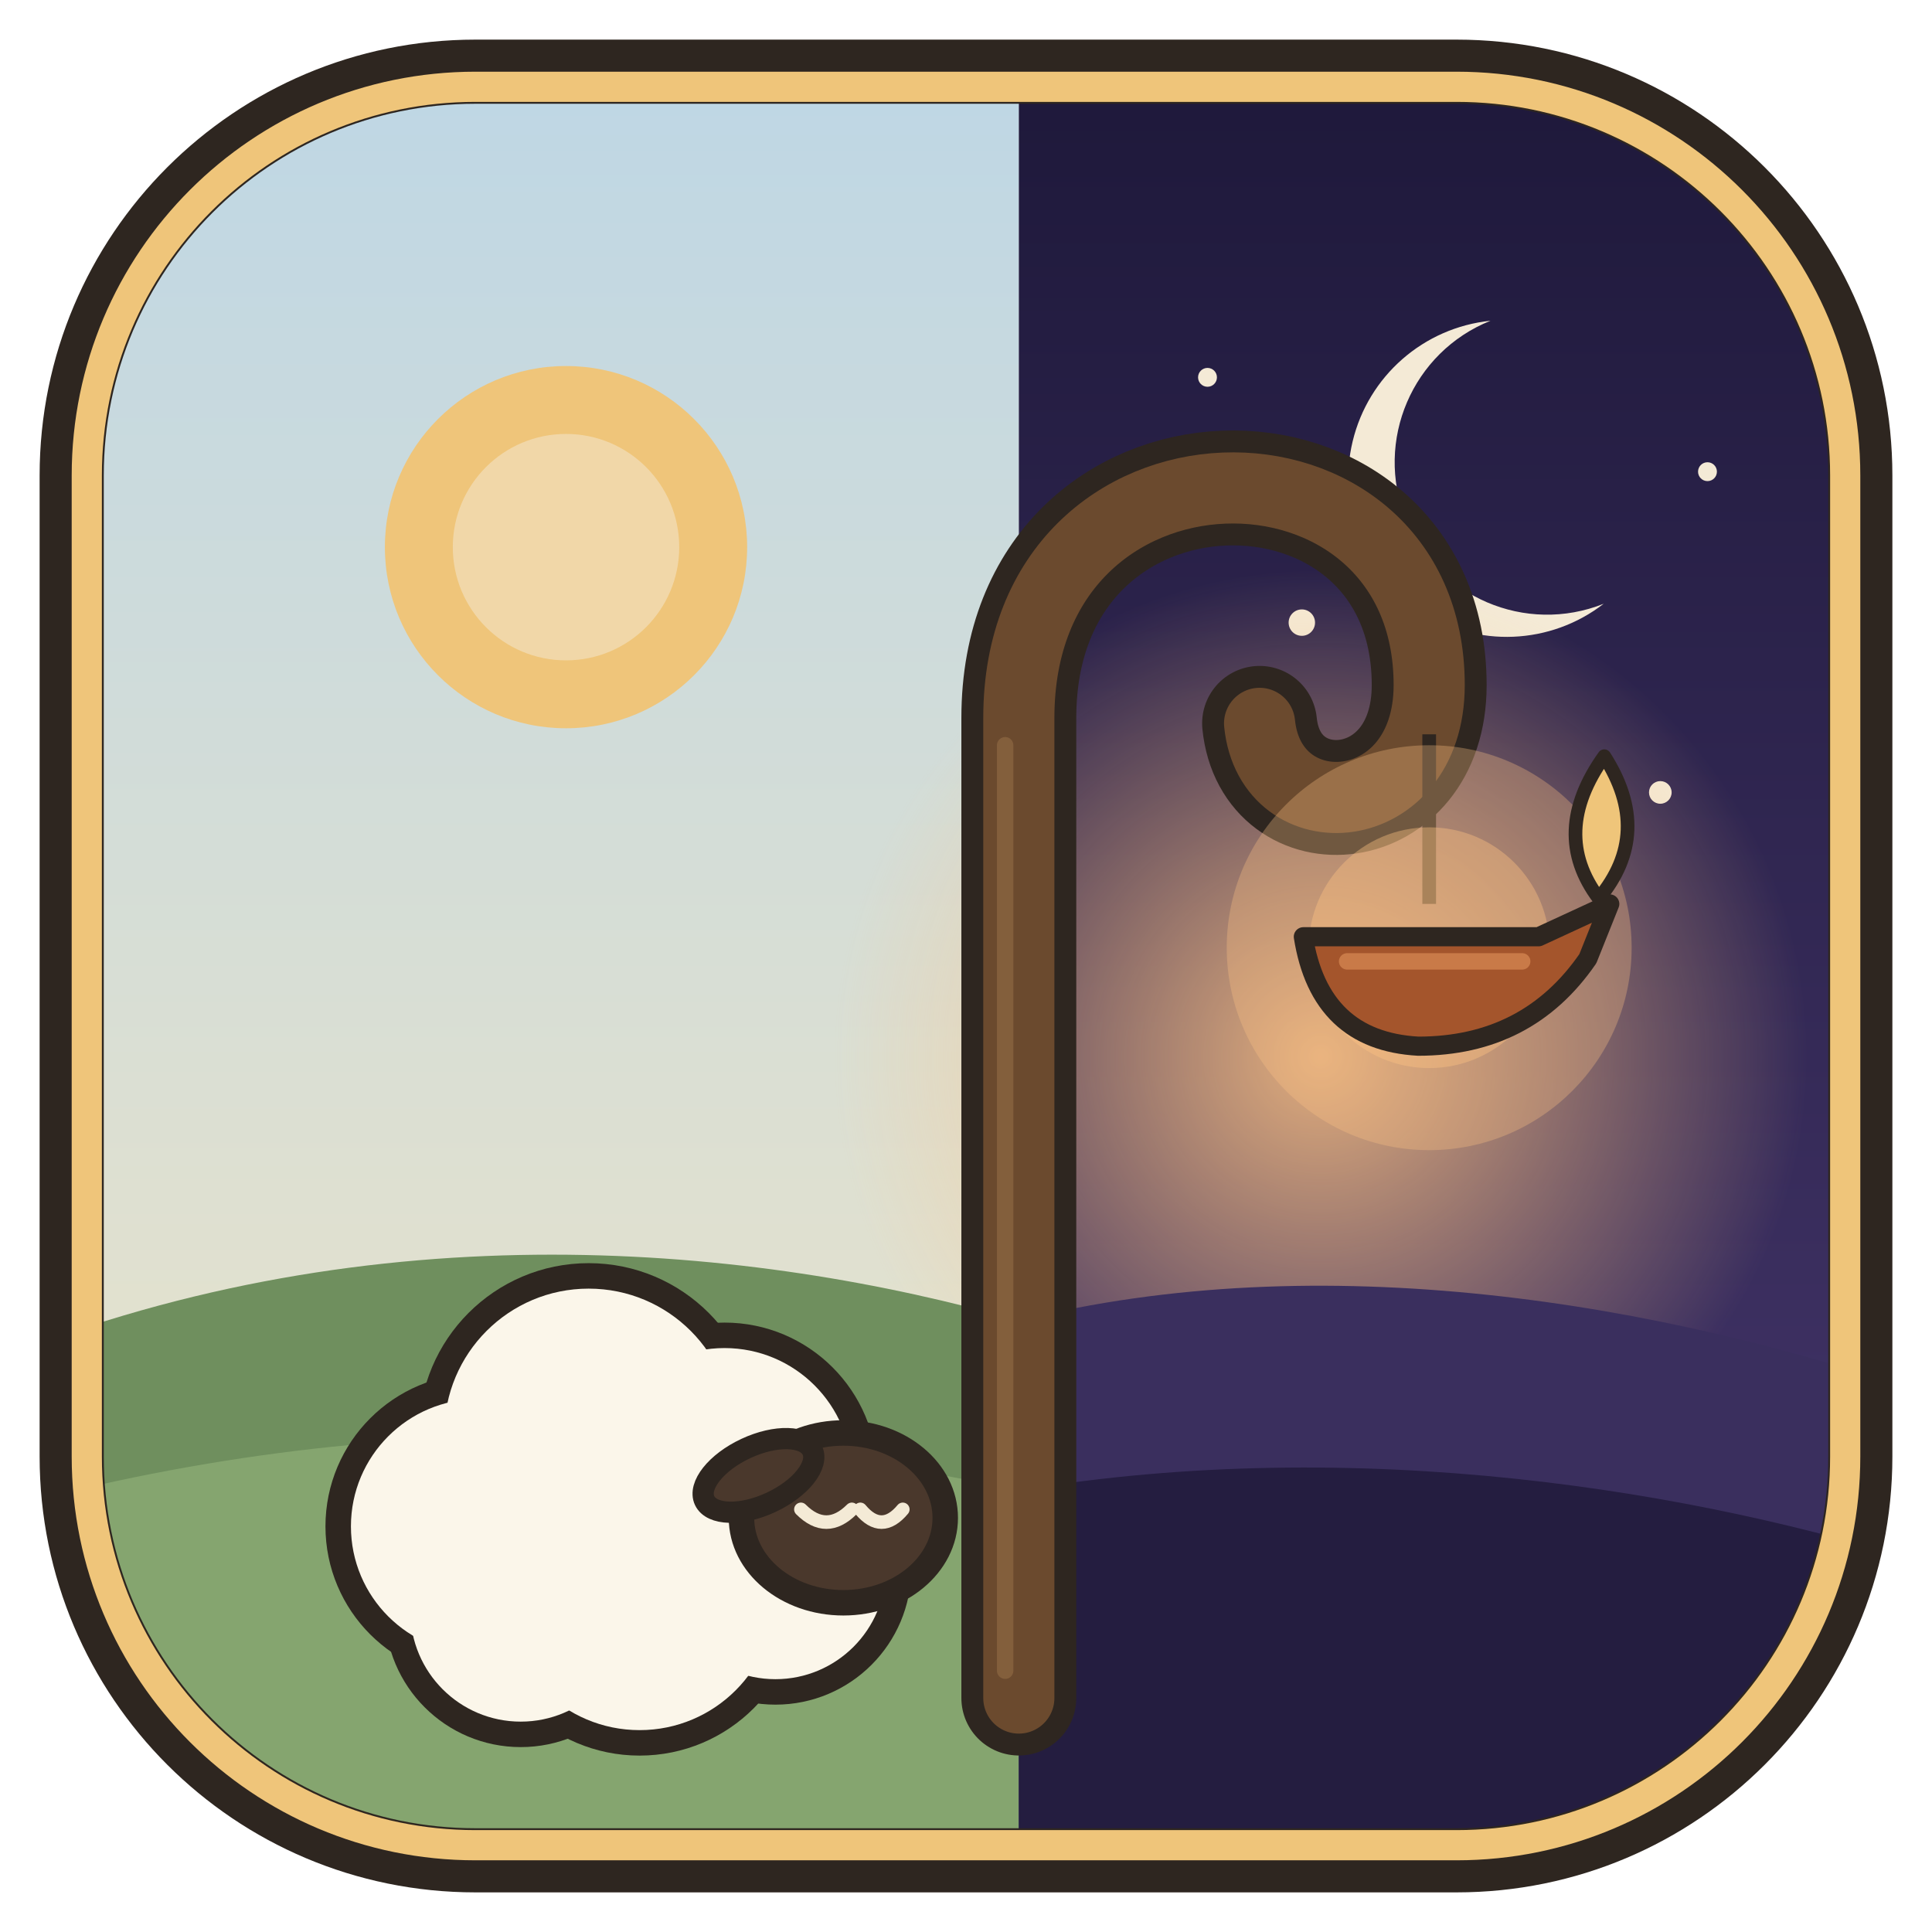
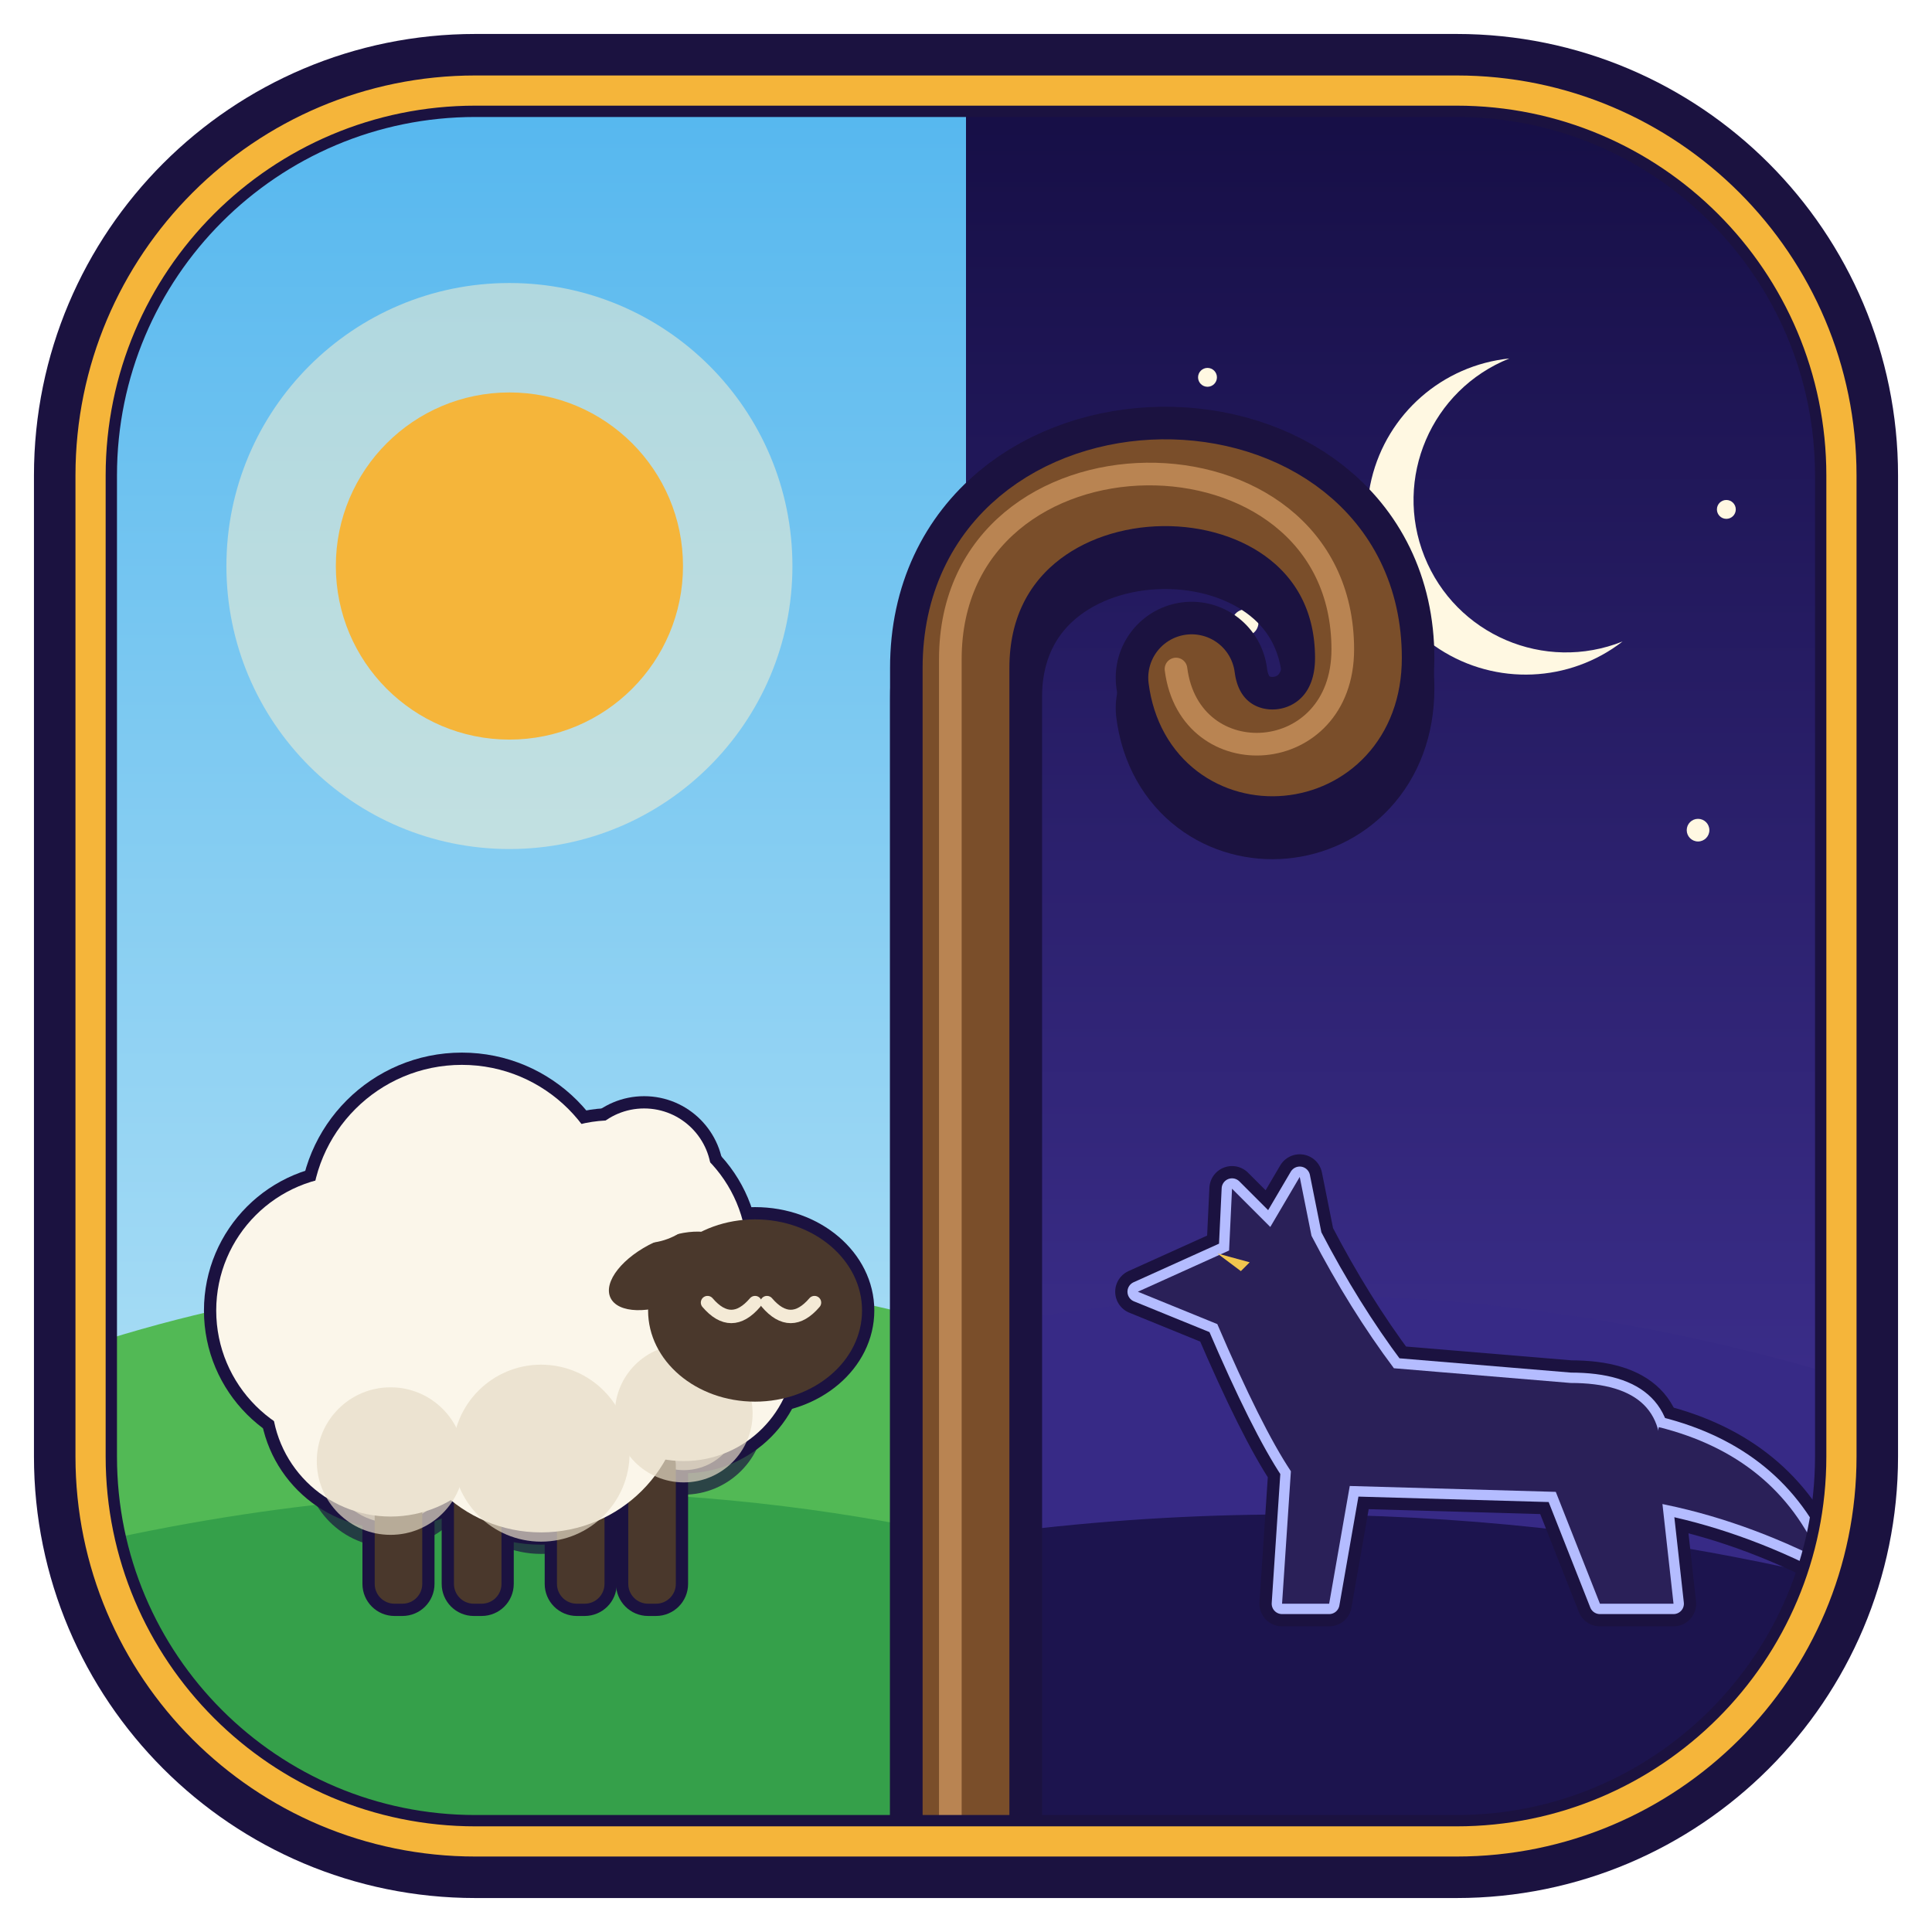
<svg xmlns="http://www.w3.org/2000/svg" width="1024" height="1024" viewBox="0 0 1024 1024">
  <defs>
    <clipPath id="c">
      <rect x="42" y="42" width="940" height="940" rx="210" />
    </clipPath>
    <linearGradient id="day" x1="0" y1="0" x2="0" y2="1">
-       <stop offset="0" stop-color="#bcd6e6" />
-       <stop offset="1" stop-color="#f3e6c4" />
+       <stop offset="0" stop-color="#4fb4ee" />
+       <stop offset="1" stop-color="#c9ecf7" />
    </linearGradient>
    <linearGradient id="night" x1="0" y1="0" x2="0" y2="1">
-       <stop offset="0" stop-color="#1c1738" />
-       <stop offset="1" stop-color="#4a3a72" />
+       <stop offset="0" stop-color="#130c40" />
+       <stop offset="1" stop-color="#4a3aa6" />
    </linearGradient>
-     <radialGradient id="glow" cx="50%" cy="50%" r="50%">
-       <stop offset="0" stop-color="#ffc483" stop-opacity=".85" />
-       <stop offset="1" stop-color="#ffc483" stop-opacity="0" />
-     </radialGradient>
  </defs>
  <g clip-path="url(#c)">
-     <rect x="0" y="0" width="540" height="1024" fill="url(#day)" />
-     <rect x="540" y="0" width="484" height="1024" fill="url(#night)" />
-     <circle cx="300" cy="290" r="96" fill="#efc57a" />
-     <circle cx="300" cy="290" r="60" fill="#f4ead6" opacity=".5" />
-     <path d="M790,170 a84,84 0 1,0 60,150 a70,70 0 1,1 -60,-150z" fill="#f4ead6" />
-     <g fill="#f4ead6">
-       <circle cx="690" cy="330" r="7" />
-       <circle cx="880" cy="420" r="6" />
+     <rect x="0" y="0" width="512" height="1024" fill="url(#day)" />
+     <rect x="512" y="0" width="512" height="1024" fill="url(#night)" />
+     <circle cx="270" cy="300" r="150" fill="#fff3cf" opacity=".5" />
+     <circle cx="270" cy="300" r="92" fill="#f5b53a" />
+     <path d="M800,190 a84,84 0 1,0 60,150 a70,70 0 1,1 -60,-150z" fill="#fff8e2" />
+     <g fill="#fff8e2">
+       <circle cx="660" cy="330" r="7" />
+       <circle cx="900" cy="440" r="6" />
      <circle cx="640" cy="200" r="5" />
-       <circle cx="905" cy="250" r="5" />
+       <circle cx="915" cy="270" r="5" />
    </g>
-     <circle cx="700" cy="560" r="260" fill="url(#glow)" />
-     <path d="M0,720 C200,640 400,660 540,700 L540,1024 L0,1024z" fill="#6f8f5e" />
-     <path d="M0,800 C220,740 400,760 540,790 L540,1024 L0,1024z" fill="#85a56f" />
-     <path d="M540,700 C700,660 880,690 1024,740 L1024,1024 L540,1024z" fill="#3a2f5e" />
-     <path d="M540,790 C720,760 900,790 1024,830 L1024,1024 L540,1024z" fill="#241d40" />
-     <path d="M540,900 L540,380.5 C540,221.0 757.5,221.0 757.5,363.1 C757.5,435.6 673.4,441.4 667.6,383.4" fill="none" stroke="#2e2620" stroke-width="60.9" stroke-linecap="round" />
-     <path d="M540,900 L540,380.5 C540,221.0 757.5,221.0 757.5,363.1 C757.5,435.6 673.4,441.4 667.6,383.4" fill="none" stroke="#6b4a2e" stroke-width="37.7" stroke-linecap="round" />
-     <path d="M532.75,885.5 L532.75,395.0" fill="none" stroke="#8a6440" stroke-width="8.7" stroke-linecap="round" opacity=".8" />
-     <line x1="757.5" y1="389.2" x2="757.5" y2="479.1" stroke="#2e2620" stroke-width="7.25" />
-     <circle cx="757.5" cy="502.3" r="107.3" fill="#ffc483" opacity=".32" />
-     <circle cx="757.5" cy="502.3" r="63.8" fill="#ffc483" opacity=".4" />
-     <path d="M690.8,496.5 L815.5,496.5 L853.2,479.1 L841.6,508.1 Q809.7,554.5 751.7,554.5 Q699.5,551.6 690.8,496.5z" fill="#a4552c" stroke="#2e2620" stroke-width="10.15" stroke-linejoin="round" />
-     <path d="M714.0,509.55 L806.8,509.55" stroke="#c97a48" stroke-width="8.7" stroke-linecap="round" />
-     <path d="M847.4,476.2 q-26.1,-34.8 2.9,-75.4 q26.1,40.6 -2.9,75.4z" fill="#efc57a" stroke="#2e2620" stroke-width="7.25" stroke-linejoin="round" />
-     <g fill="#2e2620" stroke="#2e2620" stroke-width="27.0">
-       <circle cx="253.5" cy="809.0" r="67.5" />
-       <circle cx="312.0" cy="759.5" r="76.5" />
-       <circle cx="384.0" cy="782.0" r="67.5" />
-       <circle cx="411.0" cy="831.5" r="58.5" />
-       <circle cx="339.0" cy="845.0" r="72.0" />
-       <circle cx="276.0" cy="854.0" r="58.5" />
+     <path d="M0,730 C200,650 400,670 512,705 L512,1024 L0,1024z" fill="#52b955" />
+     <path d="M0,830 C220,770 400,790 512,815 L512,1024 L0,1024z" fill="#35a04a" />
+     <path d="M512,705 C700,665 880,695 1024,745 L1024,1024 L512,1024z" fill="#372a86" />
+     <path d="M512,815 C720,785 900,815 1024,850 L1024,1024 L512,1024z" fill="#1c144e" />
+     <path d="M512,1010 L512,354 C512,224.0 720,224.0 720,348.8 C720,411.2 638.88,416.4 631.6,359.2" transform="translate(0,16.1)" fill="none" stroke="#1b1240" stroke-width="80.5" stroke-linecap="round" stroke-linejoin="round" />
+     <path d="M512,1010 L512,354 C512,224.0 720,224.0 720,348.8 C720,411.2 638.88,416.4 631.6,359.2" fill="none" stroke="#1b1240" stroke-width="80.5" stroke-linecap="round" stroke-linejoin="round" />
+     <path d="M512,1010 L512,354 C512,224.0 720,224.0 720,348.8 C720,411.2 638.88,416.4 631.6,359.2" fill="none" stroke="#7a4e2a" stroke-width="46.0" stroke-linecap="round" stroke-linejoin="round" />
+     <path d="M512,1010 L512,354 C512,224.0 720,224.0 720,348.8 C720,411.2 638.88,416.4 631.6,359.2" transform="translate(-8.3,-4.6)" fill="none" stroke="#b98452" stroke-width="12.0" stroke-linecap="round" stroke-linejoin="round" />
+     <g stroke="#1b1240" stroke-width="13" stroke-linejoin="round" stroke-linecap="round">
+       <g>
+         <rect x="198.6" y="766.0" width="25.2" height="84.0" rx="10.5" fill="#4a382c" />
+         <rect x="240.6" y="766.0" width="25.2" height="84.0" rx="10.5" fill="#4a382c" />
+         <rect x="295.2" y="766.0" width="25.2" height="84.0" rx="10.5" fill="#4a382c" />
+         <rect x="333.0" y="766.0" width="25.2" height="84.0" rx="10.5" fill="#4a382c" />
+         <g fill="#fbf6ea">
+           <circle cx="186.0" cy="694.6" r="71.4" />
+           <circle cx="244.8" cy="644.2" r="79.8" />
+           <circle cx="324.6" cy="665.2" r="71.4" />
+           <circle cx="362.4" cy="715.6" r="58.8" />
+           <circle cx="286.8" cy="736.6" r="75.6" />
+           <circle cx="207.0" cy="740.8" r="63.0" />
+         </g>
+         <g fill="#e6dcc6" opacity=".7">
+           <circle cx="362.4" cy="749.2" r="36.5" />
+           <circle cx="286.8" cy="770.2" r="46.9" />
+           <circle cx="207.0" cy="774.4" r="39.1" />
+         </g>
+         <ellipse cx="400.2" cy="694.6" rx="56.7" ry="48.3" fill="#4a382c" />
+         <ellipse cx="354.0" cy="673.6" rx="33.6" ry="16.8" fill="#4a382c" transform="rotate(-25 354.0 673.6)" />
+         <circle cx="341.4" cy="623.2" r="35.7" fill="#fbf6ea" />
+         <path d="M375.0,690.4 q12.6,14.7 25.2,0 M406.5,690.4 q12.6,14.7 25.2,0" stroke="#f4ead6" stroke-width="7.1" fill="none" stroke-linecap="round" />
+       </g>
    </g>
-     <g fill="#fbf6ea">
-       <circle cx="253.5" cy="809.0" r="67.5" />
-       <circle cx="312.0" cy="759.5" r="76.5" />
-       <circle cx="384.0" cy="782.0" r="67.5" />
-       <circle cx="411.0" cy="831.5" r="58.5" />
-       <circle cx="339.0" cy="845.0" r="72.0" />
-       <circle cx="276.0" cy="854.0" r="58.5" />
+     <g>
+       <rect x="198.6" y="766.0" width="25.2" height="84.0" rx="10.5" fill="#4a382c" />
+       <rect x="240.6" y="766.0" width="25.2" height="84.0" rx="10.5" fill="#4a382c" />
+       <rect x="295.2" y="766.0" width="25.2" height="84.0" rx="10.5" fill="#4a382c" />
+       <rect x="333.0" y="766.0" width="25.2" height="84.0" rx="10.5" fill="#4a382c" />
+       <g fill="#fbf6ea">
+         <circle cx="186.0" cy="694.6" r="71.4" />
+         <circle cx="244.8" cy="644.2" r="79.8" />
+         <circle cx="324.6" cy="665.2" r="71.4" />
+         <circle cx="362.4" cy="715.6" r="58.8" />
+         <circle cx="286.8" cy="736.6" r="75.6" />
+         <circle cx="207.0" cy="740.8" r="63.0" />
+       </g>
+       <g fill="#e6dcc6" opacity=".7">
+         <circle cx="362.4" cy="749.2" r="36.5" />
+         <circle cx="286.8" cy="770.2" r="46.9" />
+         <circle cx="207.0" cy="774.4" r="39.1" />
+       </g>
+       <ellipse cx="400.2" cy="694.6" rx="56.7" ry="48.3" fill="#4a382c" />
+       <ellipse cx="354.0" cy="673.6" rx="33.6" ry="16.8" fill="#4a382c" transform="rotate(-25 354.0 673.6)" />
+       <circle cx="341.4" cy="623.2" r="35.7" fill="#fbf6ea" />
+       <path d="M375.0,690.4 q12.6,14.7 25.2,0 M406.5,690.4 q12.6,14.7 25.2,0" stroke="#f4ead6" stroke-width="7.1" fill="none" stroke-linecap="round" />
    </g>
-     <ellipse cx="447.0" cy="804.5" rx="54.0" ry="45.0" fill="#4a382c" stroke="#2e2620" stroke-width="13.5" />
-     <ellipse cx="402.0" cy="782.0" rx="31.5" ry="15.75" fill="#4a382c" stroke="#2e2620" stroke-width="11.25" transform="rotate(-25 402.0 782.0)" />
-     <path d="M424.5,800 q13.5,13.5 27.0,0 M456.0,800 q11.25,13.5 22.5,0" stroke="#f4ead6" stroke-width="7.2" fill="none" stroke-linecap="round" />
+     <g transform="translate(1540,0) scale(-1,1)">
+       <g fill="#1b1240" stroke="#1b1240" stroke-width="24" stroke-linejoin="round">
+         <path d="M653.0,850 L660.8,779.8 Q653.0,733.0 707.6,733.0 L801.2,725.2 Q824.6,694.0 844.88,655.0 L851.12,623.8 L866.72,650.32 L887.0,630.04 L888.56,662.8 L936.92,684.64 L894.8,701.8 Q871.4,756.4 855.8,779.8 L860.48,850 L835.52,850 L824.6,787.6 L715.4,790.72 L692.0,850 Z" />
+         <path d="M660.8,756.4 q-62.4,15.6 -85.8,70.2 q46.8,-23.4 93.6,-31.2z" />
+       </g>
+       <g fill="#b4bcff" stroke="#b4bcff" stroke-width="11" stroke-linejoin="round">
+         <path d="M653.0,850 L660.8,779.8 Q653.0,733.0 707.6,733.0 L801.2,725.2 Q824.6,694.0 844.88,655.0 L851.12,623.8 L866.72,650.32 L887.0,630.04 L888.56,662.8 L936.92,684.64 L894.8,701.8 Q871.4,756.4 855.8,779.8 L860.48,850 L835.52,850 L824.6,787.6 L715.4,790.72 L692.0,850 Z" />
+         <path d="M660.8,756.4 q-62.4,15.6 -85.8,70.2 q46.8,-23.4 93.6,-31.2z" />
+       </g>
+       <g fill="#2a2058">
+         <path d="M653.0,850 L660.8,779.8 Q653.0,733.0 707.6,733.0 L801.2,725.2 Q824.6,694.0 844.88,655.0 L851.12,623.8 L866.72,650.32 L887.0,630.04 L888.56,662.8 L936.92,684.64 L894.8,701.8 Q871.4,756.4 855.8,779.8 L860.48,850 L835.52,850 L824.6,787.6 L715.4,790.72 L692.0,850 Z" />
+         <path d="M660.8,756.4 q-62.4,15.6 -85.8,70.2 q46.8,-23.4 93.6,-31.2z" />
+       </g>
+       <path d="M877.64,669.04 l17.16,-4.68 l-12.48,9.36z" fill="#f2c64e" />
+     </g>
  </g>
-   <rect x="38" y="38" width="948" height="948" rx="214" fill="none" stroke="#2e2620" stroke-width="34" />
-   <rect x="46" y="46" width="932" height="932" rx="206" fill="none" stroke="#efc57a" stroke-width="16" />
+   <rect x="40" y="40" width="944" height="944" rx="212" fill="none" stroke="#1b1240" stroke-width="44" />
+   <rect x="48" y="48" width="928" height="928" rx="204" fill="none" stroke="#f5b53a" stroke-width="16" />
</svg>
